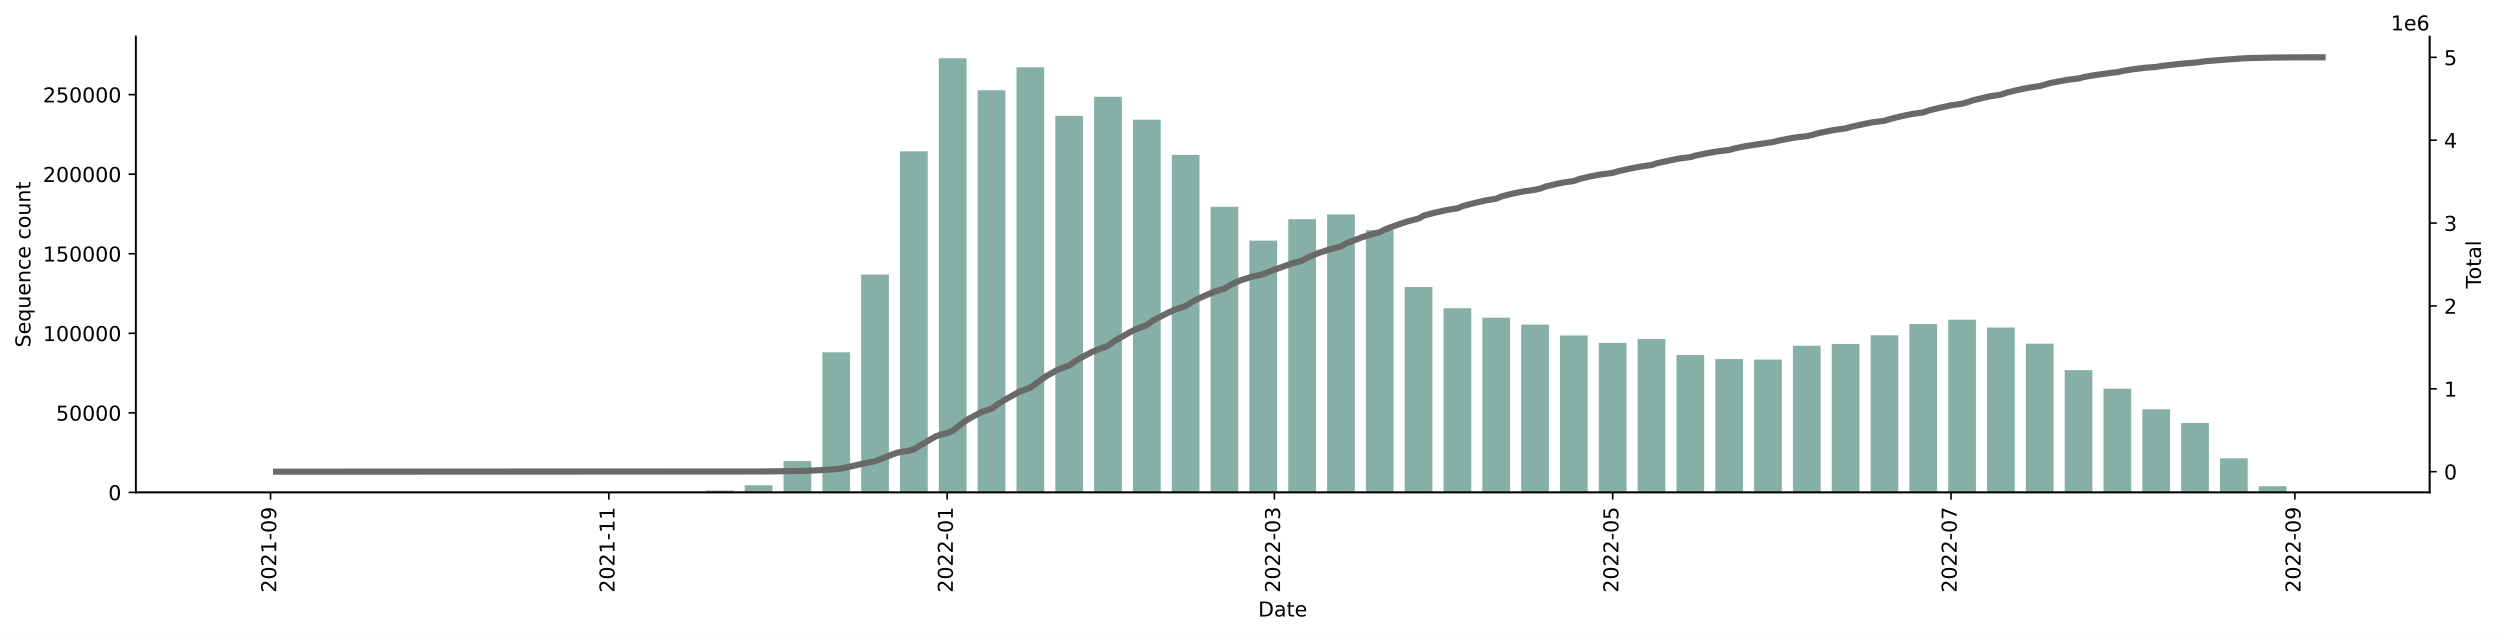
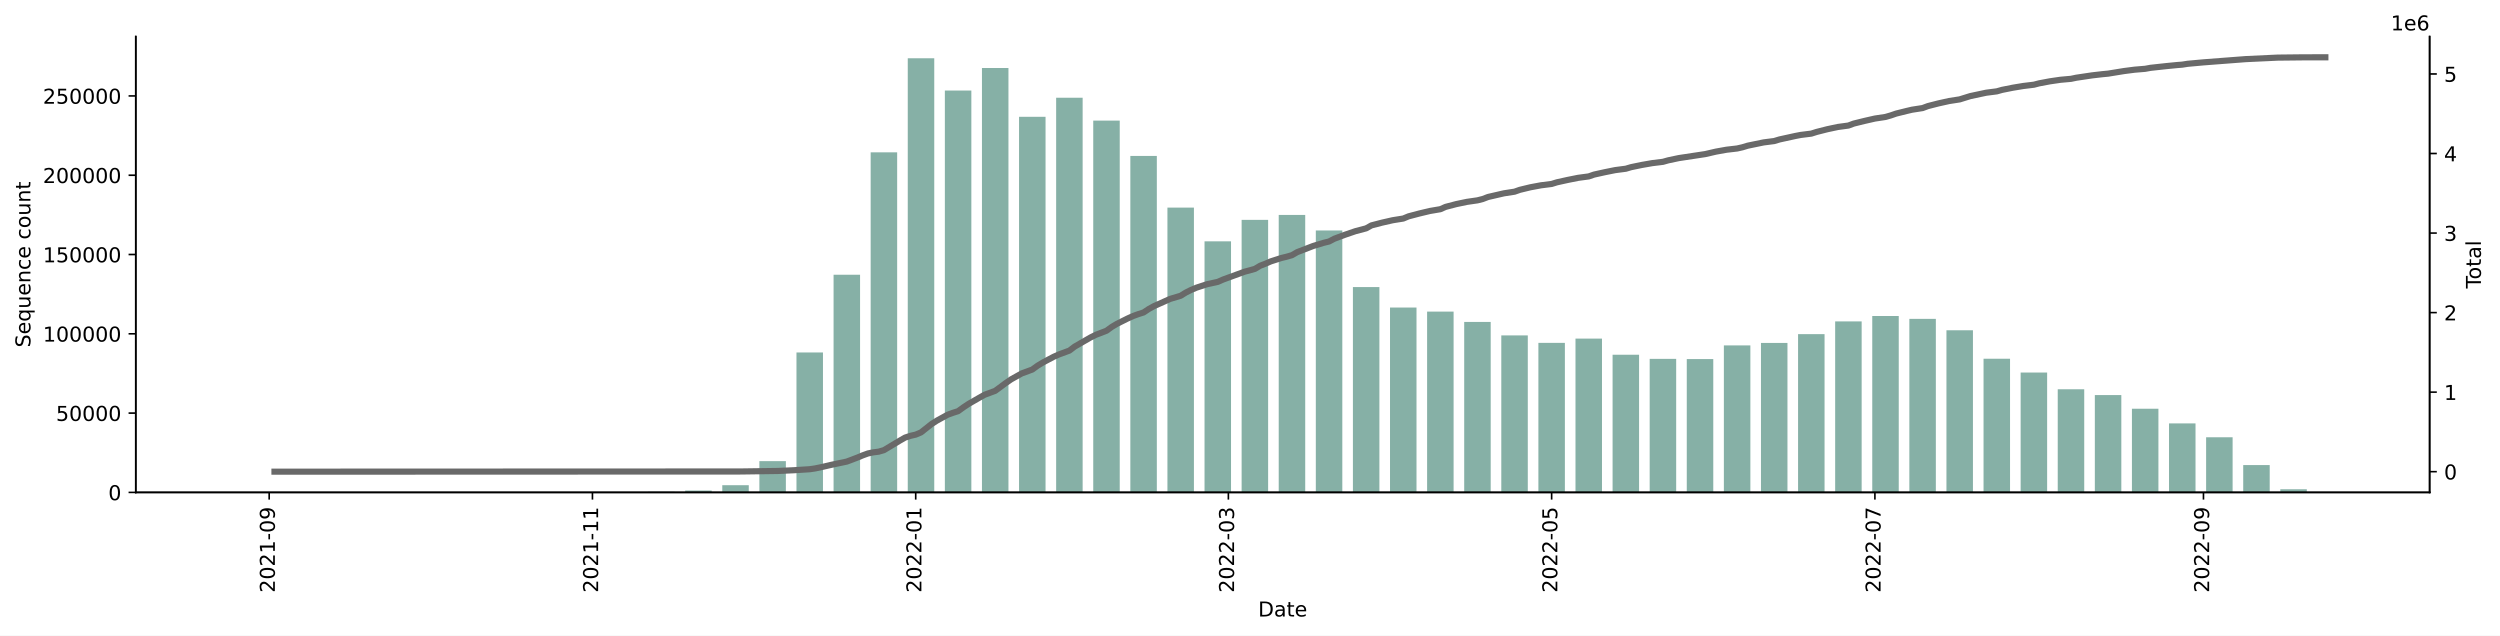
<svg xmlns="http://www.w3.org/2000/svg" xmlns:xlink="http://www.w3.org/1999/xlink" width="1216.294pt" height="309.219pt" viewBox="0 0 1216.294 309.219" version="1.1">
  <defs>
    <style type="text/css">*{stroke-linejoin: round; stroke-linecap: butt}</style>
  </defs>
  <g id="figure_1">
    <g id="patch_1">
      <path d="M 0 309.219  L 1216.294 309.219  L 1216.294 0  L 0 0  z " style="fill: #ffffff" />
    </g>
    <g id="axes_1">
      <g id="patch_2">
        <path d="M 66.053 239.558  L 1182.053 239.558  L 1182.053 17.798  L 66.053 17.798  z " style="fill: #ffffff" />
      </g>
      <g id="patch_3">
-         <path d="M 116.78 239.558  L 130.272 239.558  L 130.272 239.558  L 116.78 239.558  z " clip-path="url(#p173c87bd57)" style="fill: #86b0a6" />
+         <path d="M 116.78 239.558  L 129.672 239.558  L 129.672 239.558  L 116.78 239.558  z " clip-path="url(#pe20b8f7bd5)" style="fill: #86b0a6" />
      </g>
      <g id="patch_4">
-         <path d="M 135.668 239.558  L 149.16 239.558  L 149.16 239.555  L 135.668 239.555  z " clip-path="url(#p173c87bd57)" style="fill: #86b0a6" />
+         <path d="M 134.828 239.558  L 147.72 239.558  L 147.72 239.555  L 134.828 239.555  z " clip-path="url(#pe20b8f7bd5)" style="fill: #86b0a6" />
      </g>
      <g id="patch_5">
-         <path d="M 154.556 239.558  L 168.047 239.558  L 168.047 239.555  L 154.556 239.555  z " clip-path="url(#p173c87bd57)" style="fill: #86b0a6" />
+         <path d="M 152.876 239.558  L 165.767 239.558  L 165.767 239.555  L 152.876 239.555  z " clip-path="url(#pe20b8f7bd5)" style="fill: #86b0a6" />
      </g>
      <g id="patch_6">
-         <path d="M 173.444 239.558  L 186.935 239.558  L 186.935 239.557  L 173.444 239.557  z " clip-path="url(#p173c87bd57)" style="fill: #86b0a6" />
+         <path d="M 170.924 239.558  L 183.815 239.558  L 183.815 239.556  L 170.924 239.556  z " clip-path="url(#pe20b8f7bd5)" style="fill: #86b0a6" />
      </g>
      <g id="patch_7">
-         <path d="M 192.332 239.558  L 205.823 239.558  L 205.823 239.541  L 192.332 239.541  z " clip-path="url(#p173c87bd57)" style="fill: #86b0a6" />
+         <path d="M 188.972 239.558  L 201.863 239.558  L 201.863 239.541  L 188.972 239.541  z " clip-path="url(#pe20b8f7bd5)" style="fill: #86b0a6" />
      </g>
      <g id="patch_8">
-         <path d="M 211.219 239.558  L 224.711 239.558  L 224.711 239.554  L 211.219 239.554  z " clip-path="url(#p173c87bd57)" style="fill: #86b0a6" />
+         <path d="M 207.02 239.558  L 219.911 239.558  L 219.911 239.554  L 207.02 239.554  z " clip-path="url(#pe20b8f7bd5)" style="fill: #86b0a6" />
      </g>
      <g id="patch_9">
-         <path d="M 230.107 239.558  L 243.599 239.558  L 243.599 239.548  L 230.107 239.548  z " clip-path="url(#p173c87bd57)" style="fill: #86b0a6" />
+         <path d="M 225.067 239.558  L 237.959 239.558  L 237.959 239.548  L 225.067 239.548  z " clip-path="url(#pe20b8f7bd5)" style="fill: #86b0a6" />
      </g>
      <g id="patch_10">
-         <path d="M 248.995 239.558  L 262.486 239.558  L 262.486 239.551  L 248.995 239.551  z " clip-path="url(#p173c87bd57)" style="fill: #86b0a6" />
+         <path d="M 243.115 239.558  L 256.006 239.558  L 256.006 239.551  L 243.115 239.551  z " clip-path="url(#pe20b8f7bd5)" style="fill: #86b0a6" />
      </g>
      <g id="patch_11">
-         <path d="M 267.883 239.558  L 281.374 239.558  L 281.374 239.545  L 267.883 239.545  z " clip-path="url(#p173c87bd57)" style="fill: #86b0a6" />
+         <path d="M 261.163 239.558  L 274.054 239.558  L 274.054 239.545  L 261.163 239.545  z " clip-path="url(#pe20b8f7bd5)" style="fill: #86b0a6" />
      </g>
      <g id="patch_12">
-         <path d="M 286.771 239.558  L 300.262 239.558  L 300.262 239.547  L 286.771 239.547  z " clip-path="url(#p173c87bd57)" style="fill: #86b0a6" />
+         <path d="M 279.211 239.558  L 292.102 239.558  L 292.102 239.547  L 279.211 239.547  z " clip-path="url(#pe20b8f7bd5)" style="fill: #86b0a6" />
      </g>
      <g id="patch_13">
-         <path d="M 305.659 239.558  L 319.15 239.558  L 319.15 239.525  L 305.659 239.525  z " clip-path="url(#p173c87bd57)" style="fill: #86b0a6" />
+         <path d="M 297.259 239.558  L 310.15 239.558  L 310.15 239.525  L 297.259 239.525  z " clip-path="url(#pe20b8f7bd5)" style="fill: #86b0a6" />
      </g>
      <g id="patch_14">
-         <path d="M 324.546 239.558  L 338.038 239.558  L 338.038 239.272  L 324.546 239.272  z " clip-path="url(#p173c87bd57)" style="fill: #86b0a6" />
+         <path d="M 315.306 239.558  L 328.198 239.558  L 328.198 239.273  L 315.306 239.273  z " clip-path="url(#pe20b8f7bd5)" style="fill: #86b0a6" />
      </g>
      <g id="patch_15">
-         <path d="M 343.434 239.558  L 356.925 239.558  L 356.925 238.667  L 343.434 238.667  z " clip-path="url(#p173c87bd57)" style="fill: #86b0a6" />
+         <path d="M 333.354 239.558  L 346.246 239.558  L 346.246 238.67  L 333.354 238.67  z " clip-path="url(#pe20b8f7bd5)" style="fill: #86b0a6" />
      </g>
      <g id="patch_16">
-         <path d="M 362.322 239.558  L 375.813 239.558  L 375.813 236.088  L 362.322 236.088  z " clip-path="url(#p173c87bd57)" style="fill: #86b0a6" />
+         <path d="M 351.402 239.558  L 364.293 239.558  L 364.293 236.067  L 351.402 236.067  z " clip-path="url(#pe20b8f7bd5)" style="fill: #86b0a6" />
      </g>
      <g id="patch_17">
-         <path d="M 381.21 239.558  L 394.701 239.558  L 394.701 224.344  L 381.21 224.344  z " clip-path="url(#p173c87bd57)" style="fill: #86b0a6" />
+         <path d="M 369.45 239.558  L 382.341 239.558  L 382.341 224.348  L 369.45 224.348  z " clip-path="url(#pe20b8f7bd5)" style="fill: #86b0a6" />
      </g>
      <g id="patch_18">
-         <path d="M 400.098 239.558  L 413.589 239.558  L 413.589 171.382  L 400.098 171.382  z " clip-path="url(#p173c87bd57)" style="fill: #86b0a6" />
+         <path d="M 387.498 239.558  L 400.389 239.558  L 400.389 171.496  L 387.498 171.496  z " clip-path="url(#pe20b8f7bd5)" style="fill: #86b0a6" />
      </g>
      <g id="patch_19">
-         <path d="M 418.985 239.558  L 432.477 239.558  L 432.477 133.562  L 418.985 133.562  z " clip-path="url(#p173c87bd57)" style="fill: #86b0a6" />
+         <path d="M 405.546 239.558  L 418.437 239.558  L 418.437 133.649  L 405.546 133.649  z " clip-path="url(#pe20b8f7bd5)" style="fill: #86b0a6" />
      </g>
      <g id="patch_20">
-         <path d="M 437.873 239.558  L 451.365 239.558  L 451.365 73.622  L 437.873 73.622  z " clip-path="url(#p173c87bd57)" style="fill: #86b0a6" />
+         <path d="M 423.593 239.558  L 436.485 239.558  L 436.485 74.097  L 423.593 74.097  z " clip-path="url(#pe20b8f7bd5)" style="fill: #86b0a6" />
      </g>
      <g id="patch_21">
-         <path d="M 456.761 239.558  L 470.252 239.558  L 470.252 28.358  L 456.761 28.358  z " clip-path="url(#p173c87bd57)" style="fill: #86b0a6" />
+         <path d="M 441.641 239.558  L 454.533 239.558  L 454.533 28.358  L 441.641 28.358  z " clip-path="url(#pe20b8f7bd5)" style="fill: #86b0a6" />
      </g>
      <g id="patch_22">
-         <path d="M 475.649 239.558  L 489.14 239.558  L 489.14 43.912  L 475.649 43.912  z " clip-path="url(#p173c87bd57)" style="fill: #86b0a6" />
+         <path d="M 459.689 239.558  L 472.58 239.558  L 472.58 44.044  L 459.689 44.044  z " clip-path="url(#pe20b8f7bd5)" style="fill: #86b0a6" />
      </g>
      <g id="patch_23">
-         <path d="M 494.537 239.558  L 508.028 239.558  L 508.028 32.71  L 494.537 32.71  z " clip-path="url(#p173c87bd57)" style="fill: #86b0a6" />
+         <path d="M 477.737 239.558  L 490.628 239.558  L 490.628 33.088  L 477.737 33.088  z " clip-path="url(#pe20b8f7bd5)" style="fill: #86b0a6" />
      </g>
      <g id="patch_24">
-         <path d="M 513.424 239.558  L 526.916 239.558  L 526.916 56.358  L 513.424 56.358  z " clip-path="url(#p173c87bd57)" style="fill: #86b0a6" />
+         <path d="M 495.785 239.558  L 508.676 239.558  L 508.676 56.818  L 495.785 56.818  z " clip-path="url(#pe20b8f7bd5)" style="fill: #86b0a6" />
      </g>
      <g id="patch_25">
-         <path d="M 532.312 239.558  L 545.804 239.558  L 545.804 47.081  L 532.312 47.081  z " clip-path="url(#p173c87bd57)" style="fill: #86b0a6" />
+         <path d="M 513.832 239.558  L 526.724 239.558  L 526.724 47.545  L 513.832 47.545  z " clip-path="url(#pe20b8f7bd5)" style="fill: #86b0a6" />
      </g>
      <g id="patch_26">
-         <path d="M 551.2 239.558  L 564.691 239.558  L 564.691 58.218  L 551.2 58.218  z " clip-path="url(#p173c87bd57)" style="fill: #86b0a6" />
+         <path d="M 531.88 239.558  L 544.772 239.558  L 544.772 58.679  L 531.88 58.679  z " clip-path="url(#pe20b8f7bd5)" style="fill: #86b0a6" />
      </g>
      <g id="patch_27">
-         <path d="M 570.088 239.558  L 583.579 239.558  L 583.579 75.357  L 570.088 75.357  z " clip-path="url(#p173c87bd57)" style="fill: #86b0a6" />
+         <path d="M 549.928 239.558  L 562.819 239.558  L 562.819 75.868  L 549.928 75.868  z " clip-path="url(#pe20b8f7bd5)" style="fill: #86b0a6" />
      </g>
      <g id="patch_28">
-         <path d="M 588.976 239.558  L 602.467 239.558  L 602.467 100.604  L 588.976 100.604  z " clip-path="url(#p173c87bd57)" style="fill: #86b0a6" />
+         <path d="M 567.976 239.558  L 580.867 239.558  L 580.867 101.014  L 567.976 101.014  z " clip-path="url(#pe20b8f7bd5)" style="fill: #86b0a6" />
      </g>
      <g id="patch_29">
-         <path d="M 607.864 239.558  L 621.355 239.558  L 621.355 117.07  L 607.864 117.07  z " clip-path="url(#p173c87bd57)" style="fill: #86b0a6" />
+         <path d="M 586.024 239.558  L 598.915 239.558  L 598.915 117.397  L 586.024 117.397  z " clip-path="url(#pe20b8f7bd5)" style="fill: #86b0a6" />
      </g>
      <g id="patch_30">
-         <path d="M 626.751 239.558  L 640.243 239.558  L 640.243 106.63  L 626.751 106.63  z " clip-path="url(#p173c87bd57)" style="fill: #86b0a6" />
+         <path d="M 604.072 239.558  L 616.963 239.558  L 616.963 106.969  L 604.072 106.969  z " clip-path="url(#pe20b8f7bd5)" style="fill: #86b0a6" />
      </g>
      <g id="patch_31">
-         <path d="M 645.639 239.558  L 659.13 239.558  L 659.13 104.297  L 645.639 104.297  z " clip-path="url(#p173c87bd57)" style="fill: #86b0a6" />
+         <path d="M 622.119 239.558  L 635.011 239.558  L 635.011 104.576  L 622.119 104.576  z " clip-path="url(#pe20b8f7bd5)" style="fill: #86b0a6" />
      </g>
      <g id="patch_32">
-         <path d="M 664.527 239.558  L 678.018 239.558  L 678.018 111.955  L 664.527 111.955  z " clip-path="url(#p173c87bd57)" style="fill: #86b0a6" />
+         <path d="M 640.167 239.558  L 653.059 239.558  L 653.059 112.123  L 640.167 112.123  z " clip-path="url(#pe20b8f7bd5)" style="fill: #86b0a6" />
      </g>
      <g id="patch_33">
-         <path d="M 683.415 239.558  L 696.906 239.558  L 696.906 139.628  L 683.415 139.628  z " clip-path="url(#p173c87bd57)" style="fill: #86b0a6" />
+         <path d="M 658.215 239.558  L 671.106 239.558  L 671.106 139.668  L 658.215 139.668  z " clip-path="url(#pe20b8f7bd5)" style="fill: #86b0a6" />
      </g>
      <g id="patch_34">
-         <path d="M 702.303 239.558  L 715.794 239.558  L 715.794 149.938  L 702.303 149.938  z " clip-path="url(#p173c87bd57)" style="fill: #86b0a6" />
+         <path d="M 676.263 239.558  L 689.154 239.558  L 689.154 149.624  L 676.263 149.624  z " clip-path="url(#pe20b8f7bd5)" style="fill: #86b0a6" />
      </g>
      <g id="patch_35">
-         <path d="M 721.19 239.558  L 734.682 239.558  L 734.682 154.548  L 721.19 154.548  z " clip-path="url(#p173c87bd57)" style="fill: #86b0a6" />
+         <path d="M 694.311 239.558  L 707.202 239.558  L 707.202 151.594  L 694.311 151.594  z " clip-path="url(#pe20b8f7bd5)" style="fill: #86b0a6" />
      </g>
      <g id="patch_36">
-         <path d="M 740.078 239.558  L 753.57 239.558  L 753.57 157.928  L 740.078 157.928  z " clip-path="url(#p173c87bd57)" style="fill: #86b0a6" />
+         <path d="M 712.359 239.558  L 725.25 239.558  L 725.25 156.642  L 712.359 156.642  z " clip-path="url(#pe20b8f7bd5)" style="fill: #86b0a6" />
      </g>
      <g id="patch_37">
-         <path d="M 758.966 239.558  L 772.457 239.558  L 772.457 163.222  L 758.966 163.222  z " clip-path="url(#p173c87bd57)" style="fill: #86b0a6" />
+         <path d="M 730.406 239.558  L 743.298 239.558  L 743.298 163.178  L 730.406 163.178  z " clip-path="url(#pe20b8f7bd5)" style="fill: #86b0a6" />
      </g>
      <g id="patch_38">
-         <path d="M 777.854 239.558  L 791.345 239.558  L 791.345 166.812  L 777.854 166.812  z " clip-path="url(#p173c87bd57)" style="fill: #86b0a6" />
+         <path d="M 748.454 239.558  L 761.345 239.558  L 761.345 166.806  L 748.454 166.806  z " clip-path="url(#pe20b8f7bd5)" style="fill: #86b0a6" />
      </g>
      <g id="patch_39">
-         <path d="M 796.742 239.558  L 810.233 239.558  L 810.233 164.946  L 796.742 164.946  z " clip-path="url(#p173c87bd57)" style="fill: #86b0a6" />
+         <path d="M 766.502 239.558  L 779.393 239.558  L 779.393 164.729  L 766.502 164.729  z " clip-path="url(#pe20b8f7bd5)" style="fill: #86b0a6" />
      </g>
      <g id="patch_40">
-         <path d="M 815.63 239.558  L 829.121 239.558  L 829.121 172.718  L 815.63 172.718  z " clip-path="url(#p173c87bd57)" style="fill: #86b0a6" />
+         <path d="M 784.55 239.558  L 797.441 239.558  L 797.441 172.58  L 784.55 172.58  z " clip-path="url(#pe20b8f7bd5)" style="fill: #86b0a6" />
      </g>
      <g id="patch_41">
-         <path d="M 834.517 239.558  L 848.009 239.558  L 848.009 174.707  L 834.517 174.707  z " clip-path="url(#p173c87bd57)" style="fill: #86b0a6" />
+         <path d="M 802.598 239.558  L 815.489 239.558  L 815.489 174.581  L 802.598 174.581  z " clip-path="url(#pe20b8f7bd5)" style="fill: #86b0a6" />
      </g>
      <g id="patch_42">
-         <path d="M 853.405 239.558  L 866.896 239.558  L 866.896 174.919  L 853.405 174.919  z " clip-path="url(#p173c87bd57)" style="fill: #86b0a6" />
+         <path d="M 820.645 239.558  L 833.537 239.558  L 833.537 174.677  L 820.645 174.677  z " clip-path="url(#pe20b8f7bd5)" style="fill: #86b0a6" />
      </g>
      <g id="patch_43">
-         <path d="M 872.293 239.558  L 885.784 239.558  L 885.784 168.197  L 872.293 168.197  z " clip-path="url(#p173c87bd57)" style="fill: #86b0a6" />
+         <path d="M 838.693 239.558  L 851.585 239.558  L 851.585 168.052  L 838.693 168.052  z " clip-path="url(#pe20b8f7bd5)" style="fill: #86b0a6" />
      </g>
      <g id="patch_44">
-         <path d="M 891.181 239.558  L 904.672 239.558  L 904.672 167.327  L 891.181 167.327  z " clip-path="url(#p173c87bd57)" style="fill: #86b0a6" />
+         <path d="M 856.741 239.558  L 869.632 239.558  L 869.632 166.839  L 856.741 166.839  z " clip-path="url(#pe20b8f7bd5)" style="fill: #86b0a6" />
      </g>
      <g id="patch_45">
-         <path d="M 910.069 239.558  L 923.56 239.558  L 923.56 163.113  L 910.069 163.113  z " clip-path="url(#p173c87bd57)" style="fill: #86b0a6" />
+         <path d="M 874.789 239.558  L 887.68 239.558  L 887.68 162.577  L 874.789 162.577  z " clip-path="url(#pe20b8f7bd5)" style="fill: #86b0a6" />
      </g>
      <g id="patch_46">
-         <path d="M 928.956 239.558  L 942.448 239.558  L 942.448 157.652  L 928.956 157.652  z " clip-path="url(#p173c87bd57)" style="fill: #86b0a6" />
+         <path d="M 892.837 239.558  L 905.728 239.558  L 905.728 156.378  L 892.837 156.378  z " clip-path="url(#pe20b8f7bd5)" style="fill: #86b0a6" />
      </g>
      <g id="patch_47">
-         <path d="M 947.844 239.558  L 961.336 239.558  L 961.336 155.518  L 947.844 155.518  z " clip-path="url(#p173c87bd57)" style="fill: #86b0a6" />
+         <path d="M 910.885 239.558  L 923.776 239.558  L 923.776 153.734  L 910.885 153.734  z " clip-path="url(#pe20b8f7bd5)" style="fill: #86b0a6" />
      </g>
      <g id="patch_48">
-         <path d="M 966.732 239.558  L 980.223 239.558  L 980.223 159.364  L 966.732 159.364  z " clip-path="url(#p173c87bd57)" style="fill: #86b0a6" />
+         <path d="M 928.932 239.558  L 941.824 239.558  L 941.824 155.127  L 928.932 155.127  z " clip-path="url(#pe20b8f7bd5)" style="fill: #86b0a6" />
      </g>
      <g id="patch_49">
-         <path d="M 985.62 239.558  L 999.111 239.558  L 999.111 167.191  L 985.62 167.191  z " clip-path="url(#p173c87bd57)" style="fill: #86b0a6" />
+         <path d="M 946.98 239.558  L 959.872 239.558  L 959.872 160.673  L 946.98 160.673  z " clip-path="url(#pe20b8f7bd5)" style="fill: #86b0a6" />
      </g>
      <g id="patch_50">
-         <path d="M 1004.508 239.558  L 1017.999 239.558  L 1017.999 180.06  L 1004.508 180.06  z " clip-path="url(#p173c87bd57)" style="fill: #86b0a6" />
+         <path d="M 965.028 239.558  L 977.919 239.558  L 977.919 174.521  L 965.028 174.521  z " clip-path="url(#pe20b8f7bd5)" style="fill: #86b0a6" />
      </g>
      <g id="patch_51">
-         <path d="M 1023.395 239.558  L 1036.887 239.558  L 1036.887 189.09  L 1023.395 189.09  z " clip-path="url(#p173c87bd57)" style="fill: #86b0a6" />
+         <path d="M 983.076 239.558  L 995.967 239.558  L 995.967 181.235  L 983.076 181.235  z " clip-path="url(#pe20b8f7bd5)" style="fill: #86b0a6" />
      </g>
      <g id="patch_52">
-         <path d="M 1042.283 239.558  L 1055.775 239.558  L 1055.775 199.104  L 1042.283 199.104  z " clip-path="url(#p173c87bd57)" style="fill: #86b0a6" />
+         <path d="M 1001.124 239.558  L 1014.015 239.558  L 1014.015 189.382  L 1001.124 189.382  z " clip-path="url(#pe20b8f7bd5)" style="fill: #86b0a6" />
      </g>
      <g id="patch_53">
-         <path d="M 1061.171 239.558  L 1074.662 239.558  L 1074.662 205.763  L 1061.171 205.763  z " clip-path="url(#p173c87bd57)" style="fill: #86b0a6" />
+         <path d="M 1019.172 239.558  L 1032.063 239.558  L 1032.063 192.205  L 1019.172 192.205  z " clip-path="url(#pe20b8f7bd5)" style="fill: #86b0a6" />
      </g>
      <g id="patch_54">
-         <path d="M 1080.059 239.558  L 1093.55 239.558  L 1093.55 222.998  L 1080.059 222.998  z " clip-path="url(#p173c87bd57)" style="fill: #86b0a6" />
+         <path d="M 1037.219 239.558  L 1050.111 239.558  L 1050.111 198.867  L 1037.219 198.867  z " clip-path="url(#pe20b8f7bd5)" style="fill: #86b0a6" />
      </g>
      <g id="patch_55">
-         <path d="M 1098.947 239.558  L 1112.438 239.558  L 1112.438 236.541  L 1098.947 236.541  z " clip-path="url(#p173c87bd57)" style="fill: #86b0a6" />
+         <path d="M 1055.267 239.558  L 1068.158 239.558  L 1068.158 205.976  L 1055.267 205.976  z " clip-path="url(#pe20b8f7bd5)" style="fill: #86b0a6" />
      </g>
      <g id="patch_56">
-         <path d="M 1117.835 239.558  L 1131.326 239.558  L 1131.326 239.479  L 1117.835 239.479  z " clip-path="url(#p173c87bd57)" style="fill: #86b0a6" />
+         <path d="M 1073.315 239.558  L 1086.206 239.558  L 1086.206 212.726  L 1073.315 212.726  z " clip-path="url(#pe20b8f7bd5)" style="fill: #86b0a6" />
+       </g>
+       <g id="patch_57">
+         <path d="M 1091.363 239.558  L 1104.254 239.558  L 1104.254 226.256  L 1091.363 226.256  z " clip-path="url(#pe20b8f7bd5)" style="fill: #86b0a6" />
+       </g>
+       <g id="patch_58">
+         <path d="M 1109.411 239.558  L 1122.302 239.558  L 1122.302 238.031  L 1109.411 238.031  z " clip-path="url(#pe20b8f7bd5)" style="fill: #86b0a6" />
      </g>
      <g id="matplotlib.axis_1">
        <g id="xtick_1">
          <g id="line2d_1">
            <defs>
-               <path id="mea80a60faa" d="M 0 0  L 0 3.5  " style="stroke: #000000; stroke-width: 0.8" />
+               <path id="m038953b3c7" d="M 0 0  L 0 3.5  " style="stroke: #000000; stroke-width: 0.8" />
            </defs>
            <g>
-               <use xlink:href="#mea80a60faa" x="131.621" y="239.558" style="stroke: #000000; stroke-width: 0.8" />
+               <use xlink:href="#m038953b3c7" x="130.961" y="239.558" style="stroke: #000000; stroke-width: 0.8" />
            </g>
          </g>
          <g id="text_1">
-             <g transform="translate(134.3802 288.3413)rotate(-90)scale(0.1 -0.1)">
+             <g transform="translate(133.7202 288.3413)rotate(-90)scale(0.1 -0.1)">
              <defs>
                <path id="DejaVuSans-32" d="M 1228 531  L 3431 531  L 3431 0  L 469 0  L 469 531  Q 828 903 1448 1529  Q 2069 2156 2228 2338  Q 2531 2678 2651 2914  Q 2772 3150 2772 3378  Q 2772 3750 2511 3984  Q 2250 4219 1831 4219  Q 1534 4219 1204 4116  Q 875 4013 500 3803  L 500 4441  Q 881 4594 1212 4672  Q 1544 4750 1819 4750  Q 2544 4750 2975 4387  Q 3406 4025 3406 3419  Q 3406 3131 3298 2873  Q 3191 2616 2906 2266  Q 2828 2175 2409 1742  Q 1991 1309 1228 531  z " transform="scale(0.015625)" />
                <path id="DejaVuSans-30" d="M 2034 4250  Q 1547 4250 1301 3770  Q 1056 3291 1056 2328  Q 1056 1369 1301 889  Q 1547 409 2034 409  Q 2525 409 2770 889  Q 3016 1369 3016 2328  Q 3016 3291 2770 3770  Q 2525 4250 2034 4250  z M 2034 4750  Q 2819 4750 3233 4129  Q 3647 3509 3647 2328  Q 3647 1150 3233 529  Q 2819 -91 2034 -91  Q 1250 -91 836 529  Q 422 1150 422 2328  Q 422 3509 836 4129  Q 1250 4750 2034 4750  z " transform="scale(0.015625)" />
                <path id="DejaVuSans-31" d="M 794 531  L 1825 531  L 1825 4091  L 703 3866  L 703 4441  L 1819 4666  L 2450 4666  L 2450 531  L 3481 531  L 3481 0  L 794 0  L 794 531  z " transform="scale(0.015625)" />
                <path id="DejaVuSans-2d" d="M 313 2009  L 1997 2009  L 1997 1497  L 313 1497  L 313 2009  z " transform="scale(0.015625)" />
                <path id="DejaVuSans-39" d="M 703 97  L 703 672  Q 941 559 1184 500  Q 1428 441 1663 441  Q 2288 441 2617 861  Q 2947 1281 2994 2138  Q 2813 1869 2534 1725  Q 2256 1581 1919 1581  Q 1219 1581 811 2004  Q 403 2428 403 3163  Q 403 3881 828 4315  Q 1253 4750 1959 4750  Q 2769 4750 3195 4129  Q 3622 3509 3622 2328  Q 3622 1225 3098 567  Q 2575 -91 1691 -91  Q 1453 -91 1209 -44  Q 966 3 703 97  z M 1959 2075  Q 2384 2075 2632 2365  Q 2881 2656 2881 3163  Q 2881 3666 2632 3958  Q 2384 4250 1959 4250  Q 1534 4250 1286 3958  Q 1038 3666 1038 3163  Q 1038 2656 1286 2365  Q 1534 2075 1959 2075  z " transform="scale(0.015625)" />
              </defs>
              <use xlink:href="#DejaVuSans-32" />
              <use xlink:href="#DejaVuSans-30" x="63.623" />
              <use xlink:href="#DejaVuSans-32" x="127.246" />
              <use xlink:href="#DejaVuSans-31" x="190.869" />
              <use xlink:href="#DejaVuSans-2d" x="254.492" />
              <use xlink:href="#DejaVuSans-30" x="290.576" />
              <use xlink:href="#DejaVuSans-39" x="354.199" />
            </g>
          </g>
        </g>
        <g id="xtick_2">
          <g id="line2d_2">
            <g>
-               <use xlink:href="#mea80a60faa" x="296.215" y="239.558" style="stroke: #000000; stroke-width: 0.8" />
+               <use xlink:href="#m038953b3c7" x="288.235" y="239.558" style="stroke: #000000; stroke-width: 0.8" />
            </g>
          </g>
          <g id="text_2">
-             <g transform="translate(298.974 288.3413)rotate(-90)scale(0.1 -0.1)">
+             <g transform="translate(290.9941 288.3413)rotate(-90)scale(0.1 -0.1)">
              <use xlink:href="#DejaVuSans-32" />
              <use xlink:href="#DejaVuSans-30" x="63.623" />
              <use xlink:href="#DejaVuSans-32" x="127.246" />
              <use xlink:href="#DejaVuSans-31" x="190.869" />
              <use xlink:href="#DejaVuSans-2d" x="254.492" />
              <use xlink:href="#DejaVuSans-31" x="290.576" />
              <use xlink:href="#DejaVuSans-31" x="354.199" />
            </g>
          </g>
        </g>
        <g id="xtick_3">
          <g id="line2d_3">
            <g>
-               <use xlink:href="#mea80a60faa" x="460.808" y="239.558" style="stroke: #000000; stroke-width: 0.8" />
+               <use xlink:href="#m038953b3c7" x="445.509" y="239.558" style="stroke: #000000; stroke-width: 0.8" />
            </g>
          </g>
          <g id="text_3">
-             <g transform="translate(463.5678 288.3413)rotate(-90)scale(0.1 -0.1)">
+             <g transform="translate(448.268 288.3413)rotate(-90)scale(0.1 -0.1)">
              <use xlink:href="#DejaVuSans-32" />
              <use xlink:href="#DejaVuSans-30" x="63.623" />
              <use xlink:href="#DejaVuSans-32" x="127.246" />
              <use xlink:href="#DejaVuSans-32" x="190.869" />
              <use xlink:href="#DejaVuSans-2d" x="254.492" />
              <use xlink:href="#DejaVuSans-30" x="290.576" />
              <use xlink:href="#DejaVuSans-31" x="354.199" />
            </g>
          </g>
        </g>
        <g id="xtick_4">
          <g id="line2d_4">
            <g>
-               <use xlink:href="#mea80a60faa" x="620.006" y="239.558" style="stroke: #000000; stroke-width: 0.8" />
+               <use xlink:href="#m038953b3c7" x="597.626" y="239.558" style="stroke: #000000; stroke-width: 0.8" />
            </g>
          </g>
          <g id="text_4">
-             <g transform="translate(622.7651 288.3413)rotate(-90)scale(0.1 -0.1)">
+             <g transform="translate(600.3853 288.3413)rotate(-90)scale(0.1 -0.1)">
              <defs>
                <path id="DejaVuSans-33" d="M 2597 2516  Q 3050 2419 3304 2112  Q 3559 1806 3559 1356  Q 3559 666 3084 287  Q 2609 -91 1734 -91  Q 1441 -91 1130 -33  Q 819 25 488 141  L 488 750  Q 750 597 1062 519  Q 1375 441 1716 441  Q 2309 441 2620 675  Q 2931 909 2931 1356  Q 2931 1769 2642 2001  Q 2353 2234 1838 2234  L 1294 2234  L 1294 2753  L 1863 2753  Q 2328 2753 2575 2939  Q 2822 3125 2822 3475  Q 2822 3834 2567 4026  Q 2313 4219 1838 4219  Q 1578 4219 1281 4162  Q 984 4106 628 3988  L 628 4550  Q 988 4650 1302 4700  Q 1616 4750 1894 4750  Q 2613 4750 3031 4423  Q 3450 4097 3450 3541  Q 3450 3153 3228 2886  Q 3006 2619 2597 2516  z " transform="scale(0.015625)" />
              </defs>
              <use xlink:href="#DejaVuSans-32" />
              <use xlink:href="#DejaVuSans-30" x="63.623" />
              <use xlink:href="#DejaVuSans-32" x="127.246" />
              <use xlink:href="#DejaVuSans-32" x="190.869" />
              <use xlink:href="#DejaVuSans-2d" x="254.492" />
              <use xlink:href="#DejaVuSans-30" x="290.576" />
              <use xlink:href="#DejaVuSans-33" x="354.199" />
            </g>
          </g>
        </g>
        <g id="xtick_5">
          <g id="line2d_5">
            <g>
-               <use xlink:href="#mea80a60faa" x="784.6" y="239.558" style="stroke: #000000; stroke-width: 0.8" />
+               <use xlink:href="#m038953b3c7" x="754.9" y="239.558" style="stroke: #000000; stroke-width: 0.8" />
            </g>
          </g>
          <g id="text_5">
-             <g transform="translate(787.3589 288.3413)rotate(-90)scale(0.1 -0.1)">
+             <g transform="translate(757.6592 288.3413)rotate(-90)scale(0.1 -0.1)">
              <defs>
                <path id="DejaVuSans-35" d="M 691 4666  L 3169 4666  L 3169 4134  L 1269 4134  L 1269 2991  Q 1406 3038 1543 3061  Q 1681 3084 1819 3084  Q 2600 3084 3056 2656  Q 3513 2228 3513 1497  Q 3513 744 3044 326  Q 2575 -91 1722 -91  Q 1428 -91 1123 -41  Q 819 9 494 109  L 494 744  Q 775 591 1075 516  Q 1375 441 1709 441  Q 2250 441 2565 725  Q 2881 1009 2881 1497  Q 2881 1984 2565 2268  Q 2250 2553 1709 2553  Q 1456 2553 1204 2497  Q 953 2441 691 2322  L 691 4666  z " transform="scale(0.015625)" />
              </defs>
              <use xlink:href="#DejaVuSans-32" />
              <use xlink:href="#DejaVuSans-30" x="63.623" />
              <use xlink:href="#DejaVuSans-32" x="127.246" />
              <use xlink:href="#DejaVuSans-32" x="190.869" />
              <use xlink:href="#DejaVuSans-2d" x="254.492" />
              <use xlink:href="#DejaVuSans-30" x="290.576" />
              <use xlink:href="#DejaVuSans-35" x="354.199" />
            </g>
          </g>
        </g>
        <g id="xtick_6">
          <g id="line2d_6">
            <g>
-               <use xlink:href="#mea80a60faa" x="949.193" y="239.558" style="stroke: #000000; stroke-width: 0.8" />
+               <use xlink:href="#m038953b3c7" x="912.174" y="239.558" style="stroke: #000000; stroke-width: 0.8" />
            </g>
          </g>
          <g id="text_6">
-             <g transform="translate(951.9527 288.3413)rotate(-90)scale(0.1 -0.1)">
+             <g transform="translate(914.9331 288.3413)rotate(-90)scale(0.1 -0.1)">
              <defs>
                <path id="DejaVuSans-37" d="M 525 4666  L 3525 4666  L 3525 4397  L 1831 0  L 1172 0  L 2766 4134  L 525 4134  L 525 4666  z " transform="scale(0.015625)" />
              </defs>
              <use xlink:href="#DejaVuSans-32" />
              <use xlink:href="#DejaVuSans-30" x="63.623" />
              <use xlink:href="#DejaVuSans-32" x="127.246" />
              <use xlink:href="#DejaVuSans-32" x="190.869" />
              <use xlink:href="#DejaVuSans-2d" x="254.492" />
              <use xlink:href="#DejaVuSans-30" x="290.576" />
              <use xlink:href="#DejaVuSans-37" x="354.199" />
            </g>
          </g>
        </g>
        <g id="xtick_7">
          <g id="line2d_7">
            <g>
-               <use xlink:href="#mea80a60faa" x="1116.485" y="239.558" style="stroke: #000000; stroke-width: 0.8" />
+               <use xlink:href="#m038953b3c7" x="1072.026" y="239.558" style="stroke: #000000; stroke-width: 0.8" />
            </g>
          </g>
          <g id="text_7">
-             <g transform="translate(1119.245 288.3413)rotate(-90)scale(0.1 -0.1)">
+             <g transform="translate(1074.785 288.3413)rotate(-90)scale(0.1 -0.1)">
              <use xlink:href="#DejaVuSans-32" />
              <use xlink:href="#DejaVuSans-30" x="63.623" />
              <use xlink:href="#DejaVuSans-32" x="127.246" />
              <use xlink:href="#DejaVuSans-32" x="190.869" />
              <use xlink:href="#DejaVuSans-2d" x="254.492" />
              <use xlink:href="#DejaVuSans-30" x="290.576" />
              <use xlink:href="#DejaVuSans-39" x="354.199" />
            </g>
          </g>
        </g>
        <g id="text_8">
          <g transform="translate(612.1023 299.9397)scale(0.1 -0.1)">
            <defs>
              <path id="DejaVuSans-44" d="M 1259 4147  L 1259 519  L 2022 519  Q 2988 519 3436 956  Q 3884 1394 3884 2338  Q 3884 3275 3436 3711  Q 2988 4147 2022 4147  L 1259 4147  z M 628 4666  L 1925 4666  Q 3281 4666 3915 4102  Q 4550 3538 4550 2338  Q 4550 1131 3912 565  Q 3275 0 1925 0  L 628 0  L 628 4666  z " transform="scale(0.015625)" />
              <path id="DejaVuSans-61" d="M 2194 1759  Q 1497 1759 1228 1600  Q 959 1441 959 1056  Q 959 750 1161 570  Q 1363 391 1709 391  Q 2188 391 2477 730  Q 2766 1069 2766 1631  L 2766 1759  L 2194 1759  z M 3341 1997  L 3341 0  L 2766 0  L 2766 531  Q 2569 213 2275 61  Q 1981 -91 1556 -91  Q 1019 -91 701 211  Q 384 513 384 1019  Q 384 1609 779 1909  Q 1175 2209 1959 2209  L 2766 2209  L 2766 2266  Q 2766 2663 2505 2880  Q 2244 3097 1772 3097  Q 1472 3097 1187 3025  Q 903 2953 641 2809  L 641 3341  Q 956 3463 1253 3523  Q 1550 3584 1831 3584  Q 2591 3584 2966 3190  Q 3341 2797 3341 1997  z " transform="scale(0.015625)" />
              <path id="DejaVuSans-74" d="M 1172 4494  L 1172 3500  L 2356 3500  L 2356 3053  L 1172 3053  L 1172 1153  Q 1172 725 1289 603  Q 1406 481 1766 481  L 2356 481  L 2356 0  L 1766 0  Q 1100 0 847 248  Q 594 497 594 1153  L 594 3053  L 172 3053  L 172 3500  L 594 3500  L 594 4494  L 1172 4494  z " transform="scale(0.015625)" />
              <path id="DejaVuSans-65" d="M 3597 1894  L 3597 1613  L 953 1613  Q 991 1019 1311 708  Q 1631 397 2203 397  Q 2534 397 2845 478  Q 3156 559 3463 722  L 3463 178  Q 3153 47 2828 -22  Q 2503 -91 2169 -91  Q 1331 -91 842 396  Q 353 884 353 1716  Q 353 2575 817 3079  Q 1281 3584 2069 3584  Q 2775 3584 3186 3129  Q 3597 2675 3597 1894  z M 3022 2063  Q 3016 2534 2758 2815  Q 2500 3097 2075 3097  Q 1594 3097 1305 2825  Q 1016 2553 972 2059  L 3022 2063  z " transform="scale(0.015625)" />
            </defs>
            <use xlink:href="#DejaVuSans-44" />
            <use xlink:href="#DejaVuSans-61" x="77.002" />
            <use xlink:href="#DejaVuSans-74" x="138.281" />
            <use xlink:href="#DejaVuSans-65" x="177.49" />
          </g>
        </g>
      </g>
      <g id="matplotlib.axis_2">
        <g id="ytick_1">
          <g id="line2d_8">
            <defs>
-               <path id="m02dcfdb513" d="M 0 0  L -3.5 0  " style="stroke: #000000; stroke-width: 0.8" />
+               <path id="m08233cce70" d="M 0 0  L -3.5 0  " style="stroke: #000000; stroke-width: 0.8" />
            </defs>
            <g>
-               <use xlink:href="#m02dcfdb513" x="66.053" y="239.558" style="stroke: #000000; stroke-width: 0.8" />
+               <use xlink:href="#m08233cce70" x="66.053" y="239.558" style="stroke: #000000; stroke-width: 0.8" />
            </g>
          </g>
          <g id="text_9">
            <g transform="translate(52.69062 243.3577)scale(0.1 -0.1)">
              <use xlink:href="#DejaVuSans-30" />
            </g>
          </g>
        </g>
        <g id="ytick_2">
          <g id="line2d_9">
            <g>
-               <use xlink:href="#m02dcfdb513" x="66.053" y="200.854" style="stroke: #000000; stroke-width: 0.8" />
+               <use xlink:href="#m08233cce70" x="66.053" y="200.981" style="stroke: #000000; stroke-width: 0.8" />
            </g>
          </g>
          <g id="text_10">
-             <g transform="translate(27.24063 204.6528)scale(0.1 -0.1)">
+             <g transform="translate(27.24063 204.7802)scale(0.1 -0.1)">
              <use xlink:href="#DejaVuSans-35" />
              <use xlink:href="#DejaVuSans-30" x="63.623" />
              <use xlink:href="#DejaVuSans-30" x="127.246" />
              <use xlink:href="#DejaVuSans-30" x="190.869" />
              <use xlink:href="#DejaVuSans-30" x="254.492" />
            </g>
          </g>
        </g>
        <g id="ytick_3">
          <g id="line2d_10">
            <g>
-               <use xlink:href="#m02dcfdb513" x="66.053" y="162.149" style="stroke: #000000; stroke-width: 0.8" />
+               <use xlink:href="#m08233cce70" x="66.053" y="162.404" style="stroke: #000000; stroke-width: 0.8" />
            </g>
          </g>
          <g id="text_11">
-             <g transform="translate(20.87813 165.9479)scale(0.1 -0.1)">
+             <g transform="translate(20.87813 166.2027)scale(0.1 -0.1)">
              <use xlink:href="#DejaVuSans-31" />
              <use xlink:href="#DejaVuSans-30" x="63.623" />
              <use xlink:href="#DejaVuSans-30" x="127.246" />
              <use xlink:href="#DejaVuSans-30" x="190.869" />
              <use xlink:href="#DejaVuSans-30" x="254.492" />
              <use xlink:href="#DejaVuSans-30" x="318.115" />
            </g>
          </g>
        </g>
        <g id="ytick_4">
          <g id="line2d_11">
            <g>
-               <use xlink:href="#m02dcfdb513" x="66.053" y="123.444" style="stroke: #000000; stroke-width: 0.8" />
+               <use xlink:href="#m08233cce70" x="66.053" y="123.826" style="stroke: #000000; stroke-width: 0.8" />
            </g>
          </g>
          <g id="text_12">
-             <g transform="translate(20.87813 127.2431)scale(0.1 -0.1)">
+             <g transform="translate(20.87813 127.6253)scale(0.1 -0.1)">
              <use xlink:href="#DejaVuSans-31" />
              <use xlink:href="#DejaVuSans-35" x="63.623" />
              <use xlink:href="#DejaVuSans-30" x="127.246" />
              <use xlink:href="#DejaVuSans-30" x="190.869" />
              <use xlink:href="#DejaVuSans-30" x="254.492" />
              <use xlink:href="#DejaVuSans-30" x="318.115" />
            </g>
          </g>
        </g>
        <g id="ytick_5">
          <g id="line2d_12">
            <g>
-               <use xlink:href="#m02dcfdb513" x="66.053" y="84.739" style="stroke: #000000; stroke-width: 0.8" />
+               <use xlink:href="#m08233cce70" x="66.053" y="85.249" style="stroke: #000000; stroke-width: 0.8" />
            </g>
          </g>
          <g id="text_13">
-             <g transform="translate(20.87813 88.53824)scale(0.1 -0.1)">
+             <g transform="translate(20.87813 89.04783)scale(0.1 -0.1)">
              <use xlink:href="#DejaVuSans-32" />
              <use xlink:href="#DejaVuSans-30" x="63.623" />
              <use xlink:href="#DejaVuSans-30" x="127.246" />
              <use xlink:href="#DejaVuSans-30" x="190.869" />
              <use xlink:href="#DejaVuSans-30" x="254.492" />
              <use xlink:href="#DejaVuSans-30" x="318.115" />
            </g>
          </g>
        </g>
        <g id="ytick_6">
          <g id="line2d_13">
            <g>
-               <use xlink:href="#m02dcfdb513" x="66.053" y="46.034" style="stroke: #000000; stroke-width: 0.8" />
+               <use xlink:href="#m08233cce70" x="66.053" y="46.671" style="stroke: #000000; stroke-width: 0.8" />
            </g>
          </g>
          <g id="text_14">
-             <g transform="translate(20.87813 49.83339)scale(0.1 -0.1)">
+             <g transform="translate(20.87813 50.47037)scale(0.1 -0.1)">
              <use xlink:href="#DejaVuSans-32" />
              <use xlink:href="#DejaVuSans-35" x="63.623" />
              <use xlink:href="#DejaVuSans-30" x="127.246" />
              <use xlink:href="#DejaVuSans-30" x="190.869" />
              <use xlink:href="#DejaVuSans-30" x="254.492" />
              <use xlink:href="#DejaVuSans-30" x="318.115" />
            </g>
          </g>
        </g>
        <g id="text_15">
          <g transform="translate(14.79844 169.0386)rotate(-90)scale(0.1 -0.1)">
            <defs>
              <path id="DejaVuSans-53" d="M 3425 4513  L 3425 3897  Q 3066 4069 2747 4153  Q 2428 4238 2131 4238  Q 1616 4238 1336 4038  Q 1056 3838 1056 3469  Q 1056 3159 1242 3001  Q 1428 2844 1947 2747  L 2328 2669  Q 3034 2534 3370 2195  Q 3706 1856 3706 1288  Q 3706 609 3251 259  Q 2797 -91 1919 -91  Q 1588 -91 1214 -16  Q 841 59 441 206  L 441 856  Q 825 641 1194 531  Q 1563 422 1919 422  Q 2459 422 2753 634  Q 3047 847 3047 1241  Q 3047 1584 2836 1778  Q 2625 1972 2144 2069  L 1759 2144  Q 1053 2284 737 2584  Q 422 2884 422 3419  Q 422 4038 858 4394  Q 1294 4750 2059 4750  Q 2388 4750 2728 4690  Q 3069 4631 3425 4513  z " transform="scale(0.015625)" />
              <path id="DejaVuSans-71" d="M 947 1747  Q 947 1113 1208 752  Q 1469 391 1925 391  Q 2381 391 2643 752  Q 2906 1113 2906 1747  Q 2906 2381 2643 2742  Q 2381 3103 1925 3103  Q 1469 3103 1208 2742  Q 947 2381 947 1747  z M 2906 525  Q 2725 213 2448 61  Q 2172 -91 1784 -91  Q 1150 -91 751 415  Q 353 922 353 1747  Q 353 2572 751 3078  Q 1150 3584 1784 3584  Q 2172 3584 2448 3432  Q 2725 3281 2906 2969  L 2906 3500  L 3481 3500  L 3481 -1331  L 2906 -1331  L 2906 525  z " transform="scale(0.015625)" />
              <path id="DejaVuSans-75" d="M 544 1381  L 544 3500  L 1119 3500  L 1119 1403  Q 1119 906 1312 657  Q 1506 409 1894 409  Q 2359 409 2629 706  Q 2900 1003 2900 1516  L 2900 3500  L 3475 3500  L 3475 0  L 2900 0  L 2900 538  Q 2691 219 2414 64  Q 2138 -91 1772 -91  Q 1169 -91 856 284  Q 544 659 544 1381  z M 1991 3584  L 1991 3584  z " transform="scale(0.015625)" />
              <path id="DejaVuSans-6e" d="M 3513 2113  L 3513 0  L 2938 0  L 2938 2094  Q 2938 2591 2744 2837  Q 2550 3084 2163 3084  Q 1697 3084 1428 2787  Q 1159 2491 1159 1978  L 1159 0  L 581 0  L 581 3500  L 1159 3500  L 1159 2956  Q 1366 3272 1645 3428  Q 1925 3584 2291 3584  Q 2894 3584 3203 3211  Q 3513 2838 3513 2113  z " transform="scale(0.015625)" />
              <path id="DejaVuSans-63" d="M 3122 3366  L 3122 2828  Q 2878 2963 2633 3030  Q 2388 3097 2138 3097  Q 1578 3097 1268 2742  Q 959 2388 959 1747  Q 959 1106 1268 751  Q 1578 397 2138 397  Q 2388 397 2633 464  Q 2878 531 3122 666  L 3122 134  Q 2881 22 2623 -34  Q 2366 -91 2075 -91  Q 1284 -91 818 406  Q 353 903 353 1747  Q 353 2603 823 3093  Q 1294 3584 2113 3584  Q 2378 3584 2631 3529  Q 2884 3475 3122 3366  z " transform="scale(0.015625)" />
              <path id="DejaVuSans-20" transform="scale(0.015625)" />
              <path id="DejaVuSans-6f" d="M 1959 3097  Q 1497 3097 1228 2736  Q 959 2375 959 1747  Q 959 1119 1226 758  Q 1494 397 1959 397  Q 2419 397 2687 759  Q 2956 1122 2956 1747  Q 2956 2369 2687 2733  Q 2419 3097 1959 3097  z M 1959 3584  Q 2709 3584 3137 3096  Q 3566 2609 3566 1747  Q 3566 888 3137 398  Q 2709 -91 1959 -91  Q 1206 -91 779 398  Q 353 888 353 1747  Q 353 2609 779 3096  Q 1206 3584 1959 3584  z " transform="scale(0.015625)" />
            </defs>
            <use xlink:href="#DejaVuSans-53" />
            <use xlink:href="#DejaVuSans-65" x="63.477" />
            <use xlink:href="#DejaVuSans-71" x="125" />
            <use xlink:href="#DejaVuSans-75" x="188.477" />
            <use xlink:href="#DejaVuSans-65" x="251.855" />
            <use xlink:href="#DejaVuSans-6e" x="313.379" />
            <use xlink:href="#DejaVuSans-63" x="376.758" />
            <use xlink:href="#DejaVuSans-65" x="431.738" />
            <use xlink:href="#DejaVuSans-20" x="493.262" />
            <use xlink:href="#DejaVuSans-63" x="525.049" />
            <use xlink:href="#DejaVuSans-6f" x="580.029" />
            <use xlink:href="#DejaVuSans-75" x="641.211" />
            <use xlink:href="#DejaVuSans-6e" x="704.59" />
            <use xlink:href="#DejaVuSans-74" x="767.969" />
          </g>
        </g>
      </g>
-       <g id="patch_57">
+       <g id="patch_59">
        <path d="M 66.053 239.558  L 66.053 17.798  " style="fill: none; stroke: #000000; stroke-width: 0.8; stroke-linejoin: miter; stroke-linecap: square" />
      </g>
-       <g id="patch_58">
+       <g id="patch_60">
        <path d="M 1182.053 239.558  L 1182.053 17.798  " style="fill: none; stroke: #000000; stroke-width: 0.8; stroke-linejoin: miter; stroke-linecap: square" />
      </g>
-       <g id="patch_59">
+       <g id="patch_61">
        <path d="M 66.053 239.558  L 1182.053 239.558  " style="fill: none; stroke: #000000; stroke-width: 0.8; stroke-linejoin: miter; stroke-linecap: square" />
      </g>
    </g>
    <g id="axes_2">
      <g id="matplotlib.axis_3">
        <g id="ytick_7">
          <g id="line2d_14">
            <defs>
-               <path id="m27450aaf9b" d="M 0 0  L 3.5 0  " style="stroke: #000000; stroke-width: 0.8" />
+               <path id="m571782c0a2" d="M 0 0  L 3.5 0  " style="stroke: #000000; stroke-width: 0.8" />
            </defs>
            <g>
-               <use xlink:href="#m27450aaf9b" x="1182.053" y="229.478" style="stroke: #000000; stroke-width: 0.8" />
+               <use xlink:href="#m571782c0a2" x="1182.053" y="229.478" style="stroke: #000000; stroke-width: 0.8" />
            </g>
          </g>
          <g id="text_16">
            <g transform="translate(1189.053 233.2777)scale(0.1 -0.1)">
              <use xlink:href="#DejaVuSans-30" />
            </g>
          </g>
        </g>
        <g id="ytick_8">
          <g id="line2d_15">
            <g>
-               <use xlink:href="#m27450aaf9b" x="1182.053" y="189.162" style="stroke: #000000; stroke-width: 0.8" />
+               <use xlink:href="#m571782c0a2" x="1182.053" y="190.781" style="stroke: #000000; stroke-width: 0.8" />
            </g>
          </g>
          <g id="text_17">
-             <g transform="translate(1189.053 192.9617)scale(0.1 -0.1)">
+             <g transform="translate(1189.053 194.5803)scale(0.1 -0.1)">
              <use xlink:href="#DejaVuSans-31" />
            </g>
          </g>
        </g>
        <g id="ytick_9">
          <g id="line2d_16">
            <g>
-               <use xlink:href="#m27450aaf9b" x="1182.053" y="148.846" style="stroke: #000000; stroke-width: 0.8" />
+               <use xlink:href="#m571782c0a2" x="1182.053" y="152.084" style="stroke: #000000; stroke-width: 0.8" />
            </g>
          </g>
          <g id="text_18">
-             <g transform="translate(1189.053 152.6457)scale(0.1 -0.1)">
+             <g transform="translate(1189.053 155.8828)scale(0.1 -0.1)">
              <use xlink:href="#DejaVuSans-32" />
            </g>
          </g>
        </g>
        <g id="ytick_10">
          <g id="line2d_17">
            <g>
-               <use xlink:href="#m27450aaf9b" x="1182.053" y="108.53" style="stroke: #000000; stroke-width: 0.8" />
+               <use xlink:href="#m571782c0a2" x="1182.053" y="113.386" style="stroke: #000000; stroke-width: 0.8" />
            </g>
          </g>
          <g id="text_19">
-             <g transform="translate(1189.053 112.3296)scale(0.1 -0.1)">
+             <g transform="translate(1189.053 117.1854)scale(0.1 -0.1)">
              <use xlink:href="#DejaVuSans-33" />
            </g>
          </g>
        </g>
        <g id="ytick_11">
          <g id="line2d_18">
            <g>
-               <use xlink:href="#m27450aaf9b" x="1182.053" y="68.214" style="stroke: #000000; stroke-width: 0.8" />
+               <use xlink:href="#m571782c0a2" x="1182.053" y="74.689" style="stroke: #000000; stroke-width: 0.8" />
            </g>
          </g>
          <g id="text_20">
-             <g transform="translate(1189.053 72.01363)scale(0.1 -0.1)">
+             <g transform="translate(1189.053 78.488)scale(0.1 -0.1)">
              <defs>
                <path id="DejaVuSans-34" d="M 2419 4116  L 825 1625  L 2419 1625  L 2419 4116  z M 2253 4666  L 3047 4666  L 3047 1625  L 3713 1625  L 3713 1100  L 3047 1100  L 3047 0  L 2419 0  L 2419 1100  L 313 1100  L 313 1709  L 2253 4666  z " transform="scale(0.015625)" />
              </defs>
              <use xlink:href="#DejaVuSans-34" />
            </g>
          </g>
        </g>
        <g id="ytick_12">
          <g id="line2d_19">
            <g>
-               <use xlink:href="#m27450aaf9b" x="1182.053" y="27.898" style="stroke: #000000; stroke-width: 0.8" />
+               <use xlink:href="#m571782c0a2" x="1182.053" y="35.991" style="stroke: #000000; stroke-width: 0.8" />
            </g>
          </g>
          <g id="text_21">
-             <g transform="translate(1189.053 31.69761)scale(0.1 -0.1)">
+             <g transform="translate(1189.053 39.79057)scale(0.1 -0.1)">
              <use xlink:href="#DejaVuSans-35" />
            </g>
          </g>
        </g>
        <g id="text_22">
          <g transform="translate(1207.014 140.355)rotate(-90)scale(0.1 -0.1)">
            <defs>
              <path id="DejaVuSans-54" d="M -19 4666  L 3928 4666  L 3928 4134  L 2272 4134  L 2272 0  L 1638 0  L 1638 4134  L -19 4134  L -19 4666  z " transform="scale(0.015625)" />
              <path id="DejaVuSans-6c" d="M 603 4863  L 1178 4863  L 1178 0  L 603 0  L 603 4863  z " transform="scale(0.015625)" />
            </defs>
            <use xlink:href="#DejaVuSans-54" />
            <use xlink:href="#DejaVuSans-6f" x="44.084" />
            <use xlink:href="#DejaVuSans-74" x="105.266" />
            <use xlink:href="#DejaVuSans-61" x="144.475" />
            <use xlink:href="#DejaVuSans-6c" x="205.754" />
          </g>
        </g>
        <g id="text_23">
          <g transform="translate(1163.175 14.79844)scale(0.1 -0.1)">
            <defs>
              <path id="DejaVuSans-36" d="M 2113 2584  Q 1688 2584 1439 2293  Q 1191 2003 1191 1497  Q 1191 994 1439 701  Q 1688 409 2113 409  Q 2538 409 2786 701  Q 3034 994 3034 1497  Q 3034 2003 2786 2293  Q 2538 2584 2113 2584  z M 3366 4563  L 3366 3988  Q 3128 4100 2886 4159  Q 2644 4219 2406 4219  Q 1781 4219 1451 3797  Q 1122 3375 1075 2522  Q 1259 2794 1537 2939  Q 1816 3084 2150 3084  Q 2853 3084 3261 2657  Q 3669 2231 3669 1497  Q 3669 778 3244 343  Q 2819 -91 2113 -91  Q 1303 -91 875 529  Q 447 1150 447 2328  Q 447 3434 972 4092  Q 1497 4750 2381 4750  Q 2619 4750 2861 4703  Q 3103 4656 3366 4563  z " transform="scale(0.015625)" />
            </defs>
            <use xlink:href="#DejaVuSans-31" />
            <use xlink:href="#DejaVuSans-65" x="63.623" />
            <use xlink:href="#DejaVuSans-36" x="125.146" />
          </g>
        </g>
      </g>
      <g id="line2d_20">
-         <path d="M 134.319 229.478  L 371.766 229.382  L 390.654 229.119  L 398.748 228.752  L 406.843 228.24  L 409.542 227.846  L 412.24 227.299  L 417.636 226.062  L 425.731 224.366  L 431.128 222.341  L 433.826 221.229  L 436.524 220.253  L 439.222 219.704  L 441.921 219.367  L 444.619 218.59  L 452.714 213.757  L 455.412 212.225  L 458.11 211.339  L 460.808 210.725  L 463.507 209.589  L 468.903 205.344  L 471.601 203.633  L 476.998 200.711  L 479.696 199.726  L 482.395 198.876  L 485.093 196.936  L 487.791 195.161  L 493.188 192.086  L 495.886 190.586  L 501.282 188.599  L 506.679 184.643  L 509.377 182.786  L 514.774 179.789  L 520.17 177.816  L 522.868 175.867  L 525.567 174.24  L 530.963 171.395  L 533.661 170.199  L 539.058 168.224  L 541.756 166.193  L 549.851 161.55  L 552.549 160.218  L 557.946 158.169  L 560.644 156.217  L 563.342 154.628  L 568.739 151.951  L 571.437 150.74  L 574.135 149.753  L 576.834 148.902  L 579.532 147.113  L 582.23 145.646  L 590.325 142.049  L 595.721 140.438  L 598.42 138.776  L 601.118 137.438  L 603.816 136.319  L 609.213 134.572  L 614.609 133.411  L 617.307 132.227  L 628.101 128.306  L 633.497 126.836  L 636.195 125.236  L 638.894 124.202  L 641.592 123.028  L 646.988 121.311  L 649.687 120.662  L 652.385 119.89  L 655.083 118.333  L 663.178 115.234  L 668.574 113.617  L 671.273 112.964  L 673.971 111.55  L 679.367 109.552  L 684.764 107.721  L 690.16 106.306  L 692.859 104.818  L 698.255 103.427  L 703.652 102.21  L 709.048 101.35  L 711.747 100.24  L 717.143 98.826  L 722.54 97.547  L 727.936 96.667  L 730.634 95.52  L 736.031 94.169  L 741.427 93.092  L 746.824 92.343  L 749.522 91.683  L 752.22 90.676  L 757.617 89.425  L 760.315 88.848  L 765.712 88.021  L 768.41 87.087  L 773.807 85.796  L 779.203 84.796  L 784.6 84.118  L 787.298 83.291  L 792.694 82.108  L 798.091 81.032  L 803.487 80.312  L 806.186 79.4  L 811.582 78.213  L 816.979 77.136  L 822.375 76.437  L 825.073 75.65  L 830.47 74.544  L 835.866 73.611  L 841.263 72.959  L 843.961 72.206  L 849.358 71.078  L 862.849 69.059  L 865.547 68.382  L 870.944 67.315  L 873.642 66.864  L 879.039 66.242  L 881.737 65.636  L 884.435 64.829  L 892.53 63.176  L 897.926 62.488  L 900.625 61.687  L 908.719 59.939  L 911.418 59.427  L 916.814 58.764  L 919.513 57.92  L 924.909 56.569  L 930.306 55.437  L 935.702 54.716  L 938.4 53.731  L 943.797 52.427  L 949.193 51.233  L 954.59 50.44  L 957.288 49.686  L 959.986 48.771  L 965.383 47.475  L 968.081 46.86  L 973.478 46.054  L 976.176 45.087  L 981.572 43.794  L 986.969 42.685  L 992.366 41.888  L 997.762 40.331  L 1005.857 38.825  L 1011.253 38.171  L 1013.952 37.465  L 1019.348 36.5  L 1027.443 35.398  L 1030.141 35.111  L 1032.839 34.49  L 1038.236 33.627  L 1043.632 32.966  L 1049.029 32.559  L 1051.727 32.085  L 1059.822 31.144  L 1065.219 30.662  L 1067.917 30.468  L 1073.313 29.753  L 1084.106 28.902  L 1086.805 28.752  L 1089.503 28.482  L 1094.899 28.227  L 1105.692 28.016  L 1116.485 27.889  L 1129.977 27.878  L 1129.977 27.878  " clip-path="url(#p173c87bd57)" style="fill: none; stroke: #696969; stroke-width: 3; stroke-linecap: square" />
-       </g>
-       <g id="patch_60">
+         <path d="M 133.539 229.478  L 360.426 229.385  L 378.474 229.131  L 386.209 228.778  L 393.943 228.285  L 396.522 227.906  L 399.1 227.379  L 404.256 226.191  L 411.991 224.562  L 417.148 222.612  L 419.726 221.541  L 422.304 220.602  L 424.883 220.073  L 427.461 219.751  L 430.039 219.005  L 437.774 214.363  L 440.352 212.892  L 442.93 212.041  L 445.509 211.452  L 448.087 210.361  L 453.243 206.279  L 455.822 204.633  L 460.978 201.806  L 463.556 200.859  L 466.135 200.043  L 468.713 198.176  L 471.291 196.465  L 476.448 193.504  L 479.026 192.061  L 484.183 190.153  L 489.339 186.348  L 491.917 184.563  L 497.074 181.683  L 502.23 179.787  L 504.809 177.916  L 507.387 176.353  L 512.543 173.62  L 515.122 172.471  L 520.278 170.573  L 522.856 168.621  L 530.591 164.161  L 533.169 162.882  L 538.326 160.914  L 540.904 159.039  L 543.482 157.511  L 548.639 154.939  L 551.217 153.777  L 553.796 152.829  L 556.374 152.012  L 558.952 150.295  L 561.53 148.887  L 569.265 145.433  L 574.422 143.887  L 577 142.291  L 579.578 141.006  L 582.156 139.932  L 587.313 138.254  L 592.469 137.139  L 595.048 136.002  L 605.361 132.235  L 610.517 130.824  L 613.096 129.287  L 615.674 128.294  L 618.252 127.167  L 623.409 125.517  L 625.987 124.893  L 628.565 124.152  L 631.143 122.658  L 638.878 119.677  L 644.035 118.123  L 646.613 117.496  L 649.191 116.135  L 654.348 114.213  L 659.504 112.452  L 664.661 111.093  L 667.239 109.655  L 672.396 108.318  L 677.552 107.147  L 682.709 106.321  L 685.287 105.255  L 690.443 103.892  L 695.6 102.658  L 700.756 101.778  L 703.335 100.645  L 708.491 99.298  L 713.648 98.218  L 718.804 97.47  L 721.382 96.819  L 723.961 95.835  L 731.695 94.052  L 736.852 93.257  L 739.43 92.352  L 744.587 91.109  L 749.743 90.148  L 754.9 89.495  L 757.478 88.696  L 762.635 87.557  L 767.791 86.521  L 772.948 85.83  L 775.526 84.94  L 780.682 83.797  L 785.839 82.759  L 790.995 82.087  L 793.574 81.323  L 798.73 80.257  L 803.887 79.358  L 809.043 78.731  L 811.622 78.005  L 816.778 76.914  L 829.669 74.961  L 834.826 73.767  L 839.982 72.843  L 845.139 72.243  L 847.717 71.658  L 850.295 70.88  L 858.03 69.284  L 863.187 68.62  L 865.765 67.843  L 873.5 66.148  L 876.078 65.651  L 881.235 65.008  L 883.813 64.191  L 888.969 62.88  L 894.126 61.781  L 899.282 61.082  L 901.861 60.125  L 907.017 58.853  L 912.174 57.677  L 917.33 56.895  L 919.909 56.155  L 922.487 55.262  L 927.643 53.983  L 930.222 53.377  L 935.378 52.576  L 937.956 51.616  L 943.113 50.299  L 948.269 49.153  L 953.426 48.351  L 958.582 46.754  L 966.317 45.108  L 971.474 44.445  L 974.052 43.722  L 979.208 42.69  L 984.365 41.835  L 989.522 41.214  L 992.1 40.541  L 997.256 39.571  L 1002.413 38.816  L 1007.569 38.354  L 1010.148 37.815  L 1017.882 36.664  L 1023.039 36.068  L 1025.617 35.83  L 1033.352 34.571  L 1038.508 33.905  L 1043.665 33.475  L 1046.243 33.004  L 1053.978 32.157  L 1059.135 31.652  L 1061.713 31.449  L 1064.291 31.041  L 1072.026 30.336  L 1092.652 28.757  L 1108.122 28.031  L 1121.013 27.889  L 1131.326 27.878  L 1131.326 27.878  " clip-path="url(#pe20b8f7bd5)" style="fill: none; stroke: #696969; stroke-width: 3; stroke-linecap: square" />
+       </g>
+       <g id="patch_62">
        <path d="M 66.053 239.558  L 66.053 17.798  " style="fill: none; stroke: #000000; stroke-width: 0.8; stroke-linejoin: miter; stroke-linecap: square" />
      </g>
-       <g id="patch_61">
+       <g id="patch_63">
        <path d="M 1182.053 239.558  L 1182.053 17.798  " style="fill: none; stroke: #000000; stroke-width: 0.8; stroke-linejoin: miter; stroke-linecap: square" />
      </g>
-       <g id="patch_62">
+       <g id="patch_64">
        <path d="M 66.053 239.558  L 1182.053 239.558  " style="fill: none; stroke: #000000; stroke-width: 0.8; stroke-linejoin: miter; stroke-linecap: square" />
      </g>
    </g>
  </g>
  <defs>
-     <clipPath id="p173c87bd57">
+     <clipPath id="pe20b8f7bd5">
      <rect x="66.053" y="17.798" width="1116" height="221.76" />
    </clipPath>
  </defs>
</svg>
